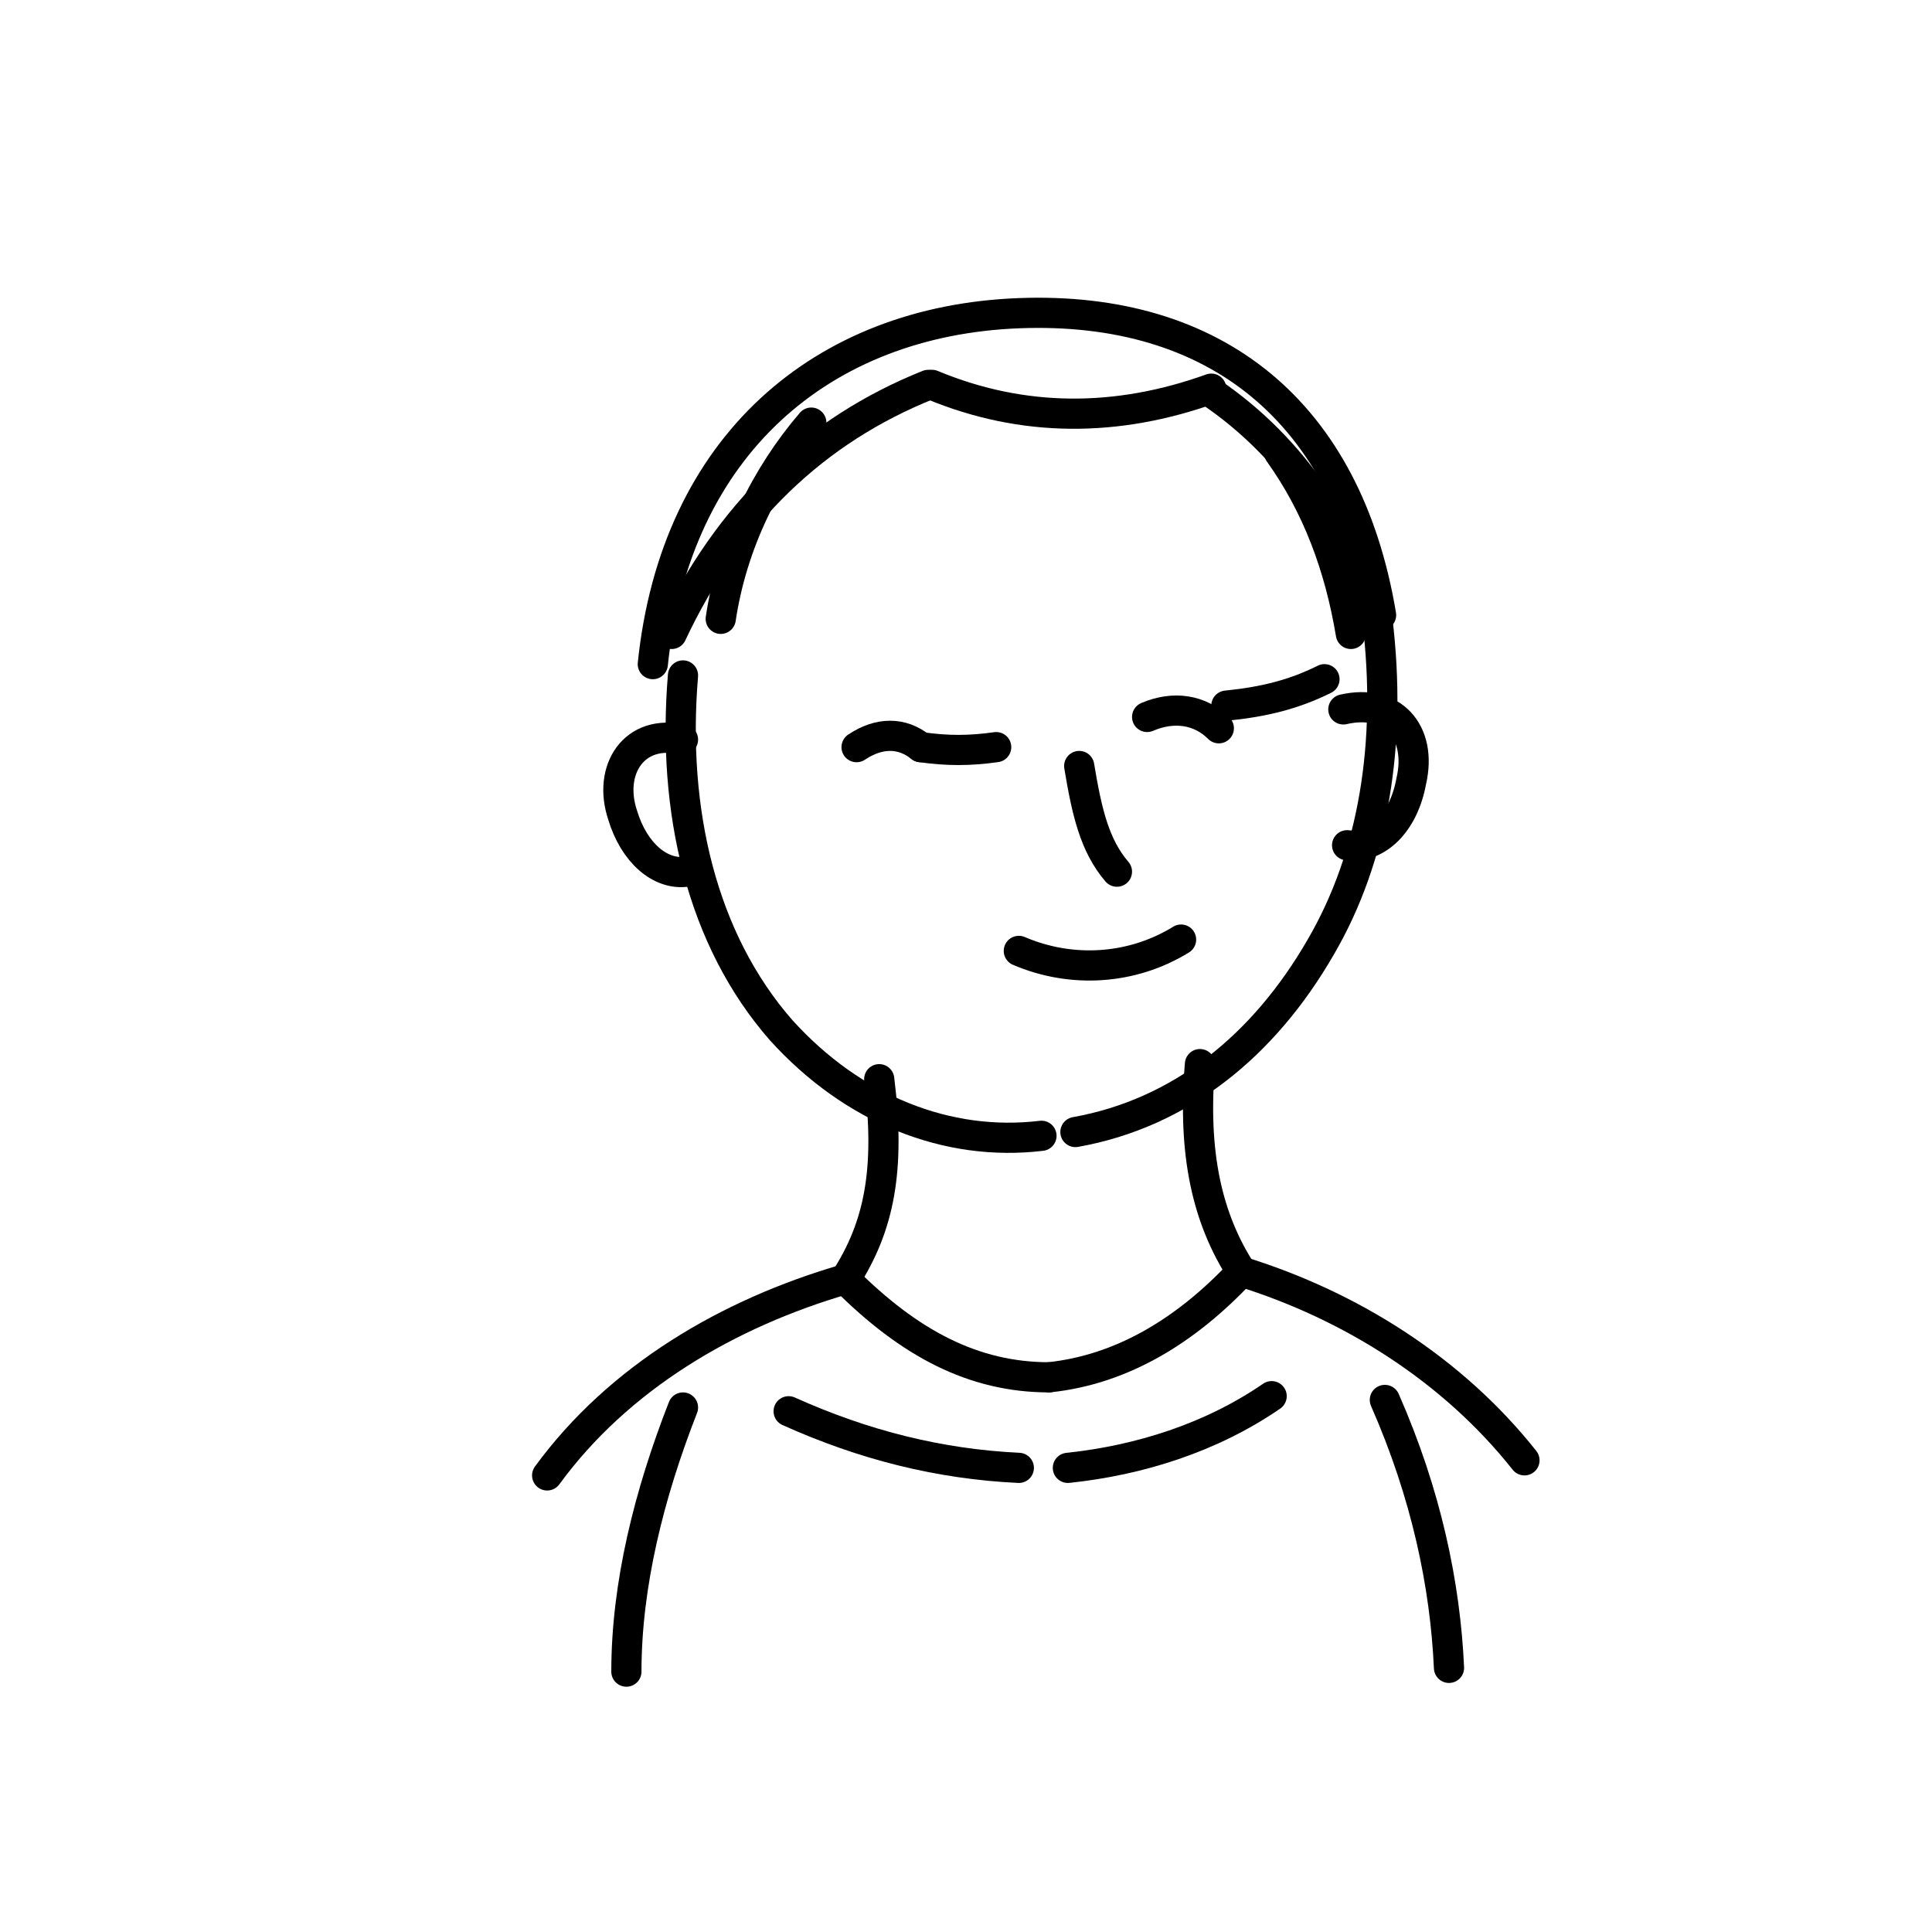
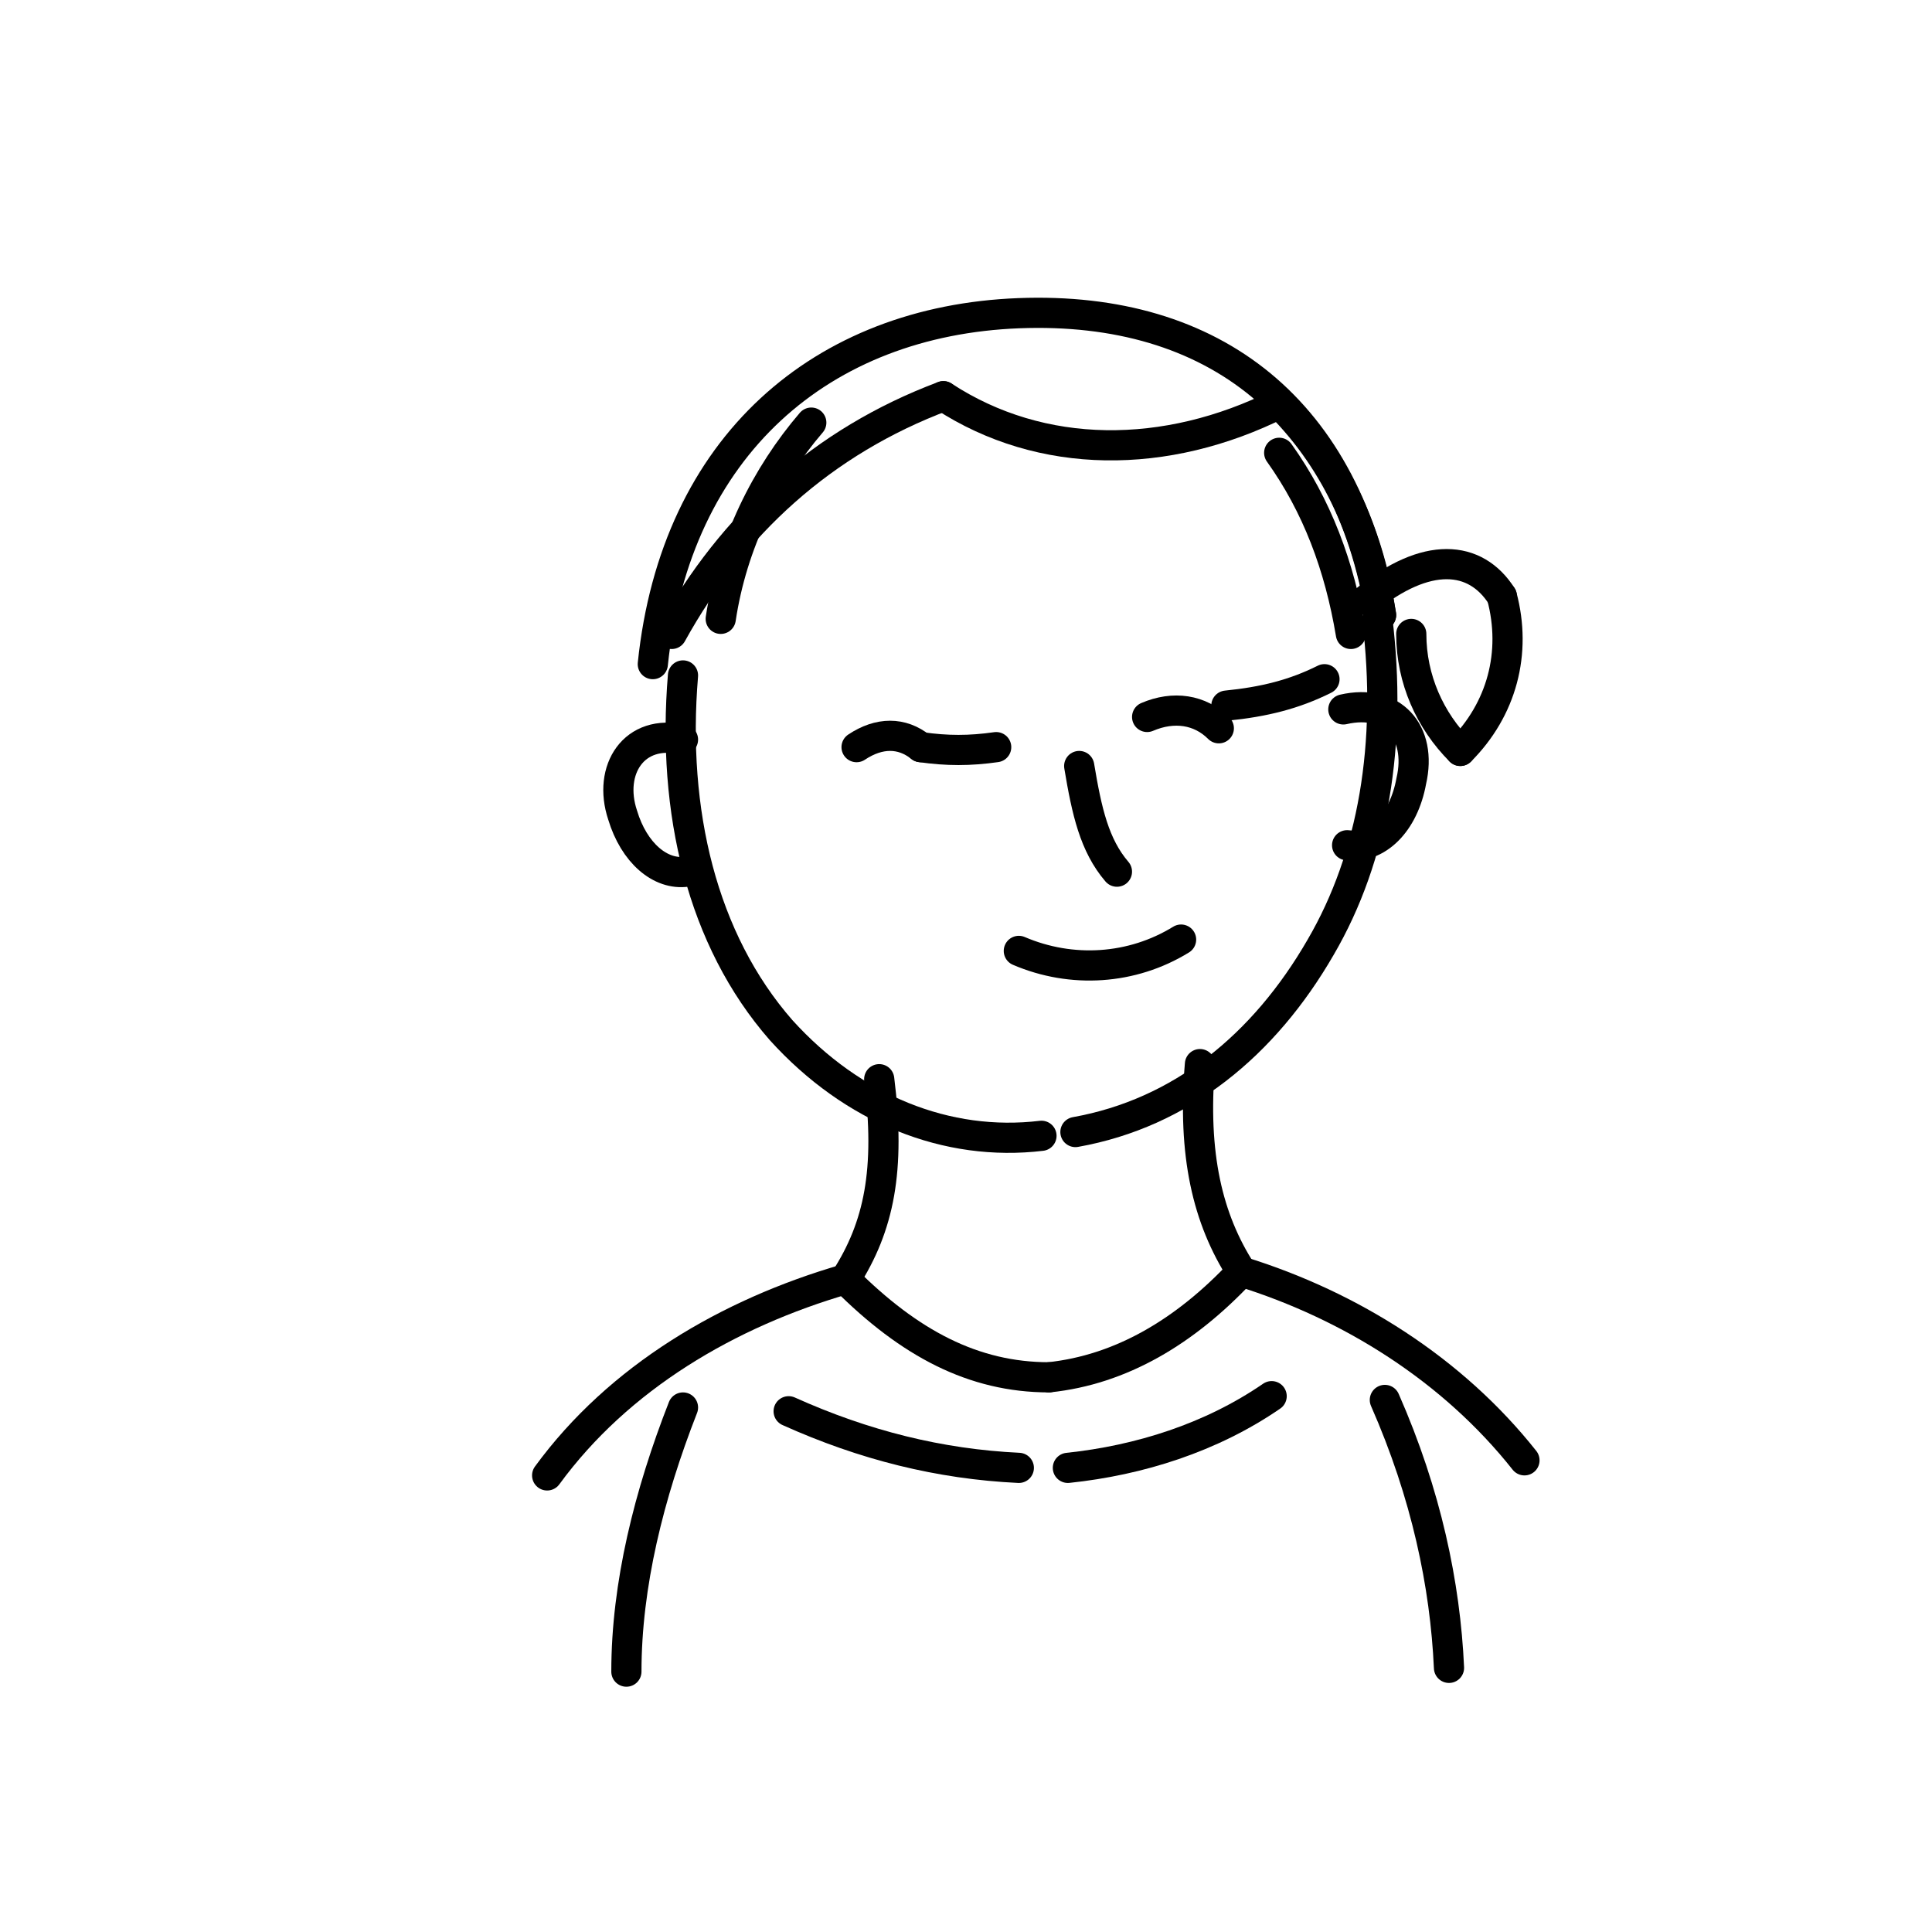
<svg xmlns="http://www.w3.org/2000/svg" viewBox="0 0 512 512">
  <g fill="none" stroke="currentColor" stroke-width="8" stroke-linecap="round" stroke-linejoin="round">
    <path d="M173 176 C179 118 218 85 270 83 C322 81 357 109 366 163" />
-     <path d="M178 168 C193 136 216 114 246 102" />
-     <path d="M247 102 C271 112 296 112 321 103" />
-     <path d="M321 104 C343 119 357 141 364 165" />
+     <path d="M178 168 C194 139 218 117 250 105" />
+     <path d="M250 105 C276 122 309 122 339 107" />
+     <path d="M339 107 C355 123 363 143 366 163" />
    <path d="M181 179 C178 215 186 249 207 273 C226 294 251 304 276 301" />
    <path d="M365 164 C369 197 364 227 350 251 C335 277 313 295 285 300" />
    <path d="M181 196 C168 193 161 204 165 216 C168 226 175 232 182 231" />
    <path d="M356 188 C369 185 377 194 374 207 C372 218 365 225 357 224" />
    <path d="M227 198 C233 194 239 194 244 198" />
    <path d="M304 190 C311 187 318 188 323 193" />
    <path d="M286 203 C288 215 290 224 296 231" />
    <path d="M270 252 C284 258 300 257 313 249" />
    <path d="M233 286 C236 310 233 325 224 339" />
    <path d="M318 282 C316 306 320 323 329 337" />
    <path d="M224 339 C193 348 164 365 145 391" />
    <path d="M329 337 C358 346 385 363 404 387" />
    <path d="M224 339 C241 356 258 365 278 365" />
    <path d="M329 337 C314 353 297 363 278 365" />
    <path d="M181 373 C172 396 166 420 166 443" />
    <path d="M367 371 C378 396 383 420 384 442" />
    <path d="M209 374 C229 383 249 388 270 389" />
    <path d="M337 370 C321 381 302 387 283 389" />
    <path d="M215 112 C203 126 194 144 191 164" />
    <path d="M339 120 C349 134 355 150 358 168" />
+     <path d="M362 159 C378 146 391 147 398 158" />
+     <path d="M398 158 C402 173 398 188 387 199" />
+     <path d="M387 199 C379 191 374 180 374 168" />
    <path d="M325 187 C335 186 343 184 351 180" />
    <path d="M244 198 C251 199 257 199 264 198" />
  </g>
</svg>
